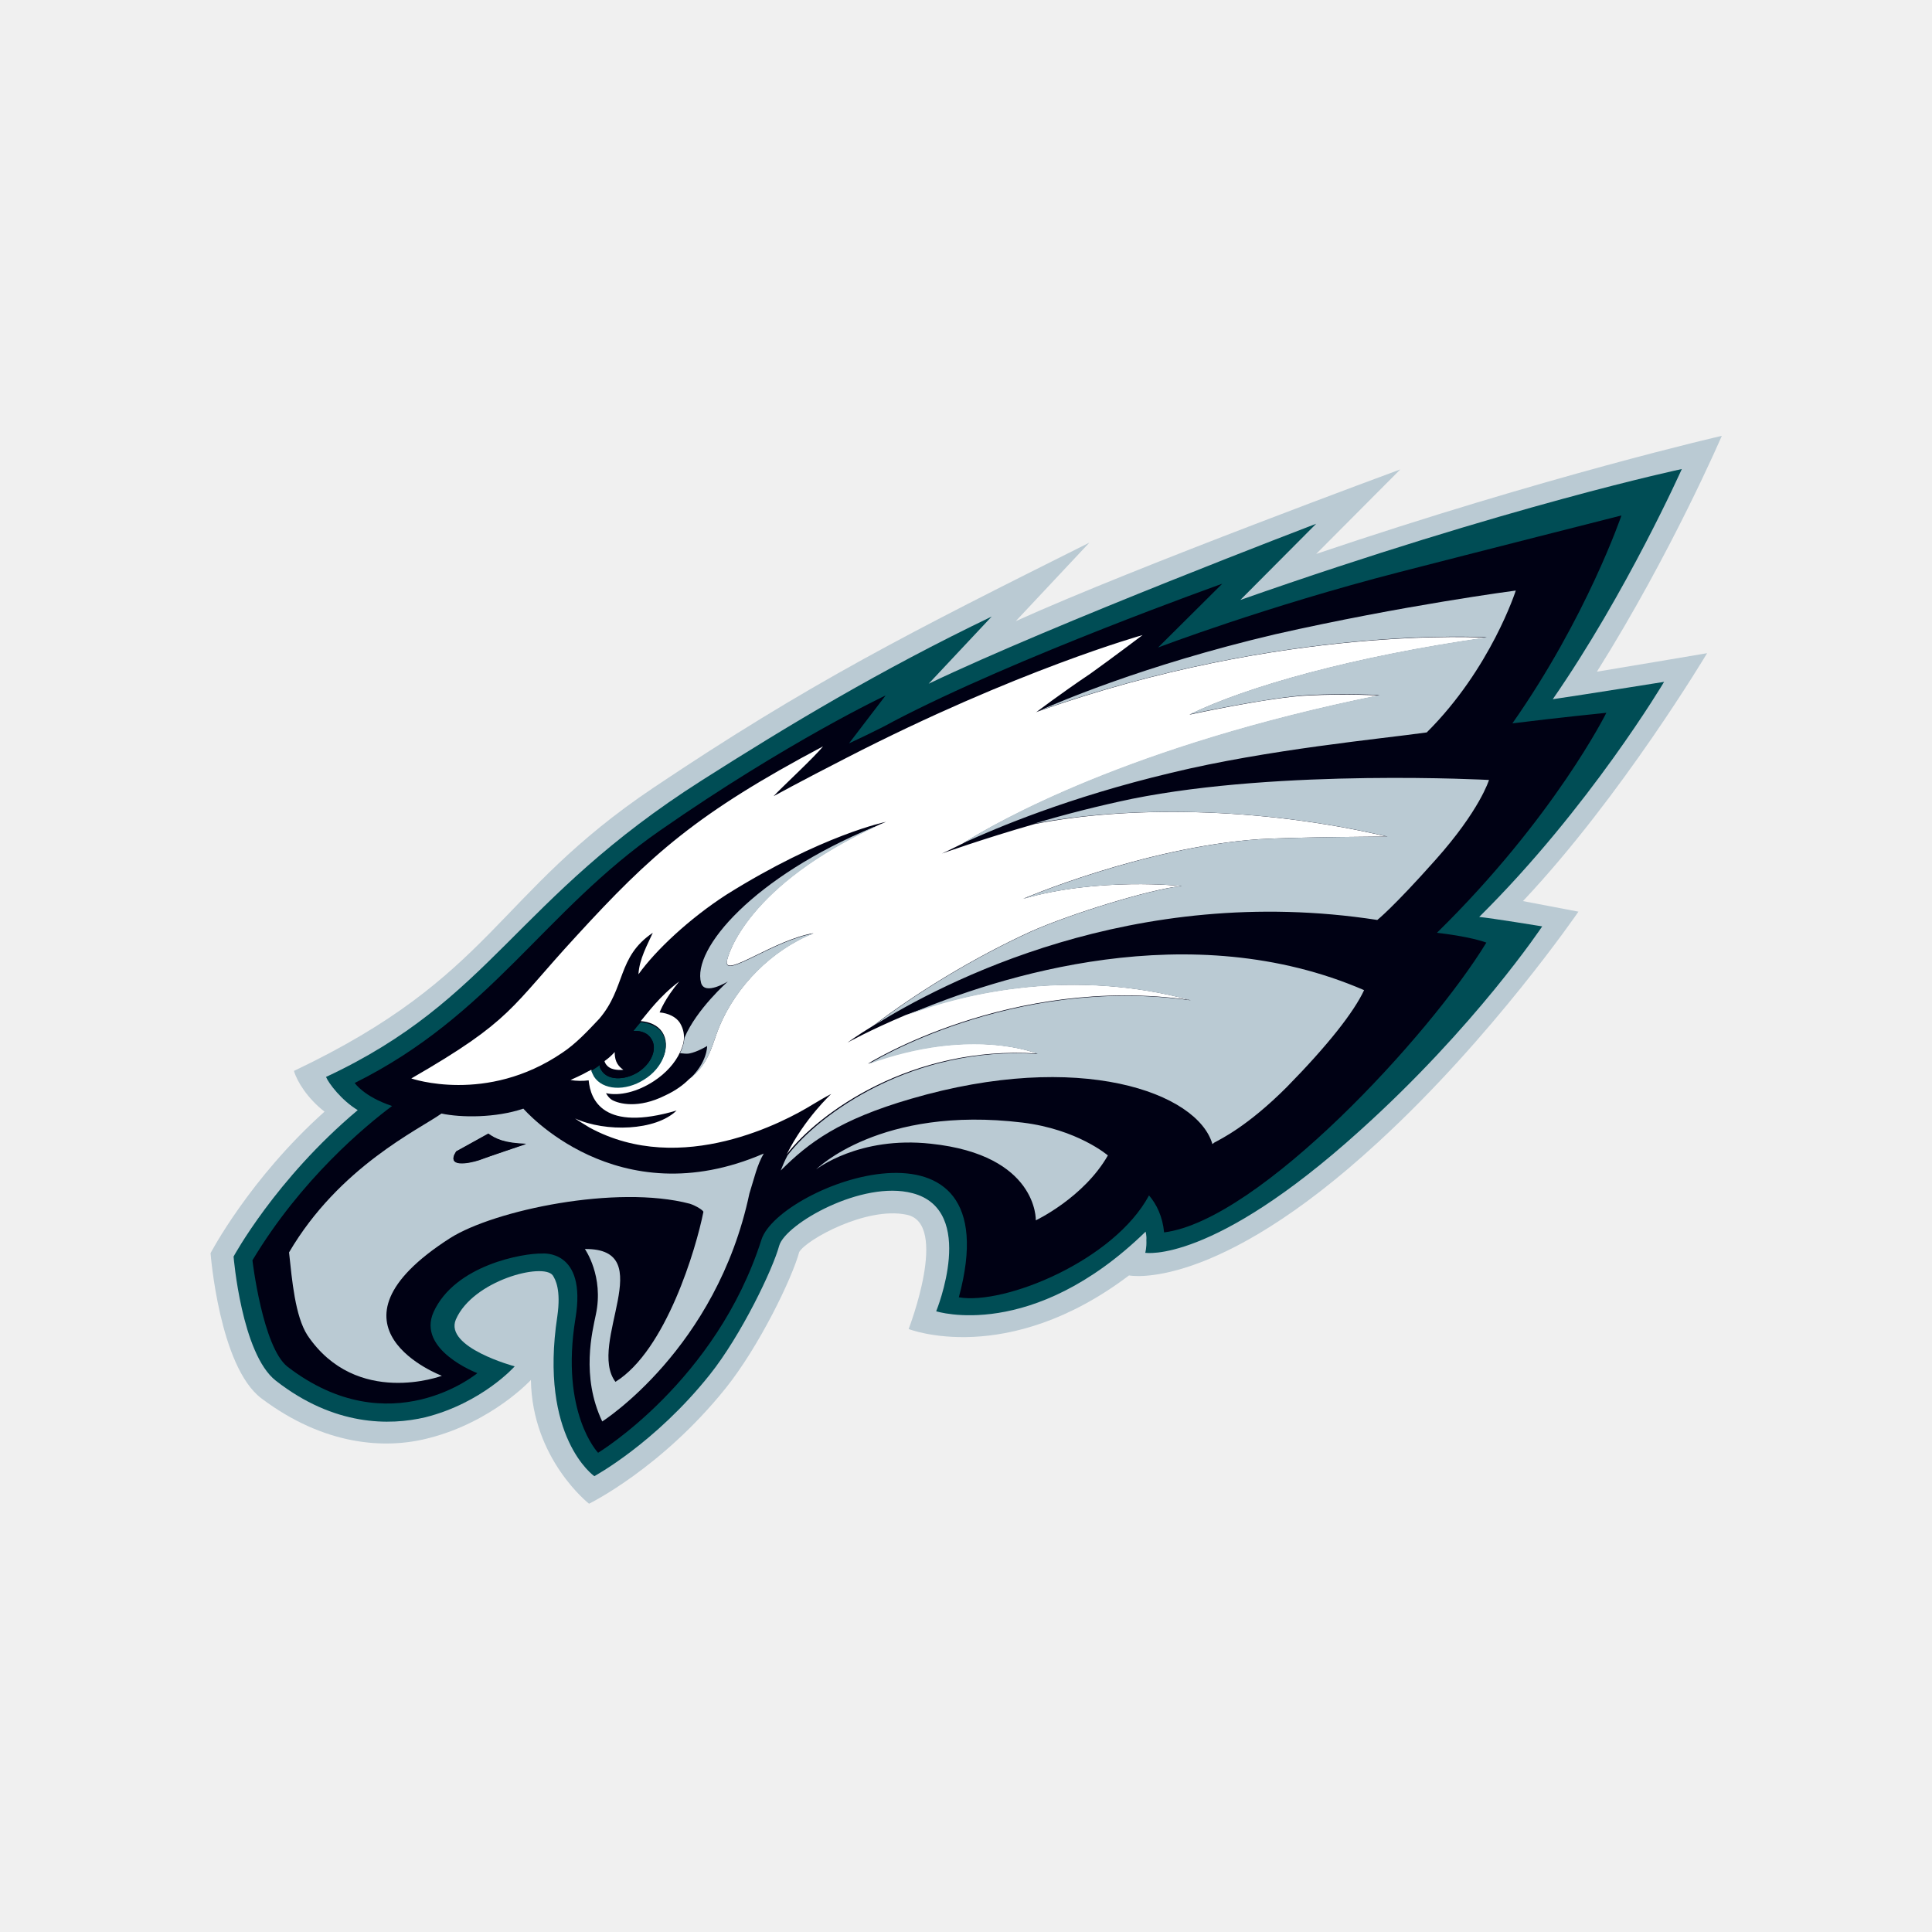
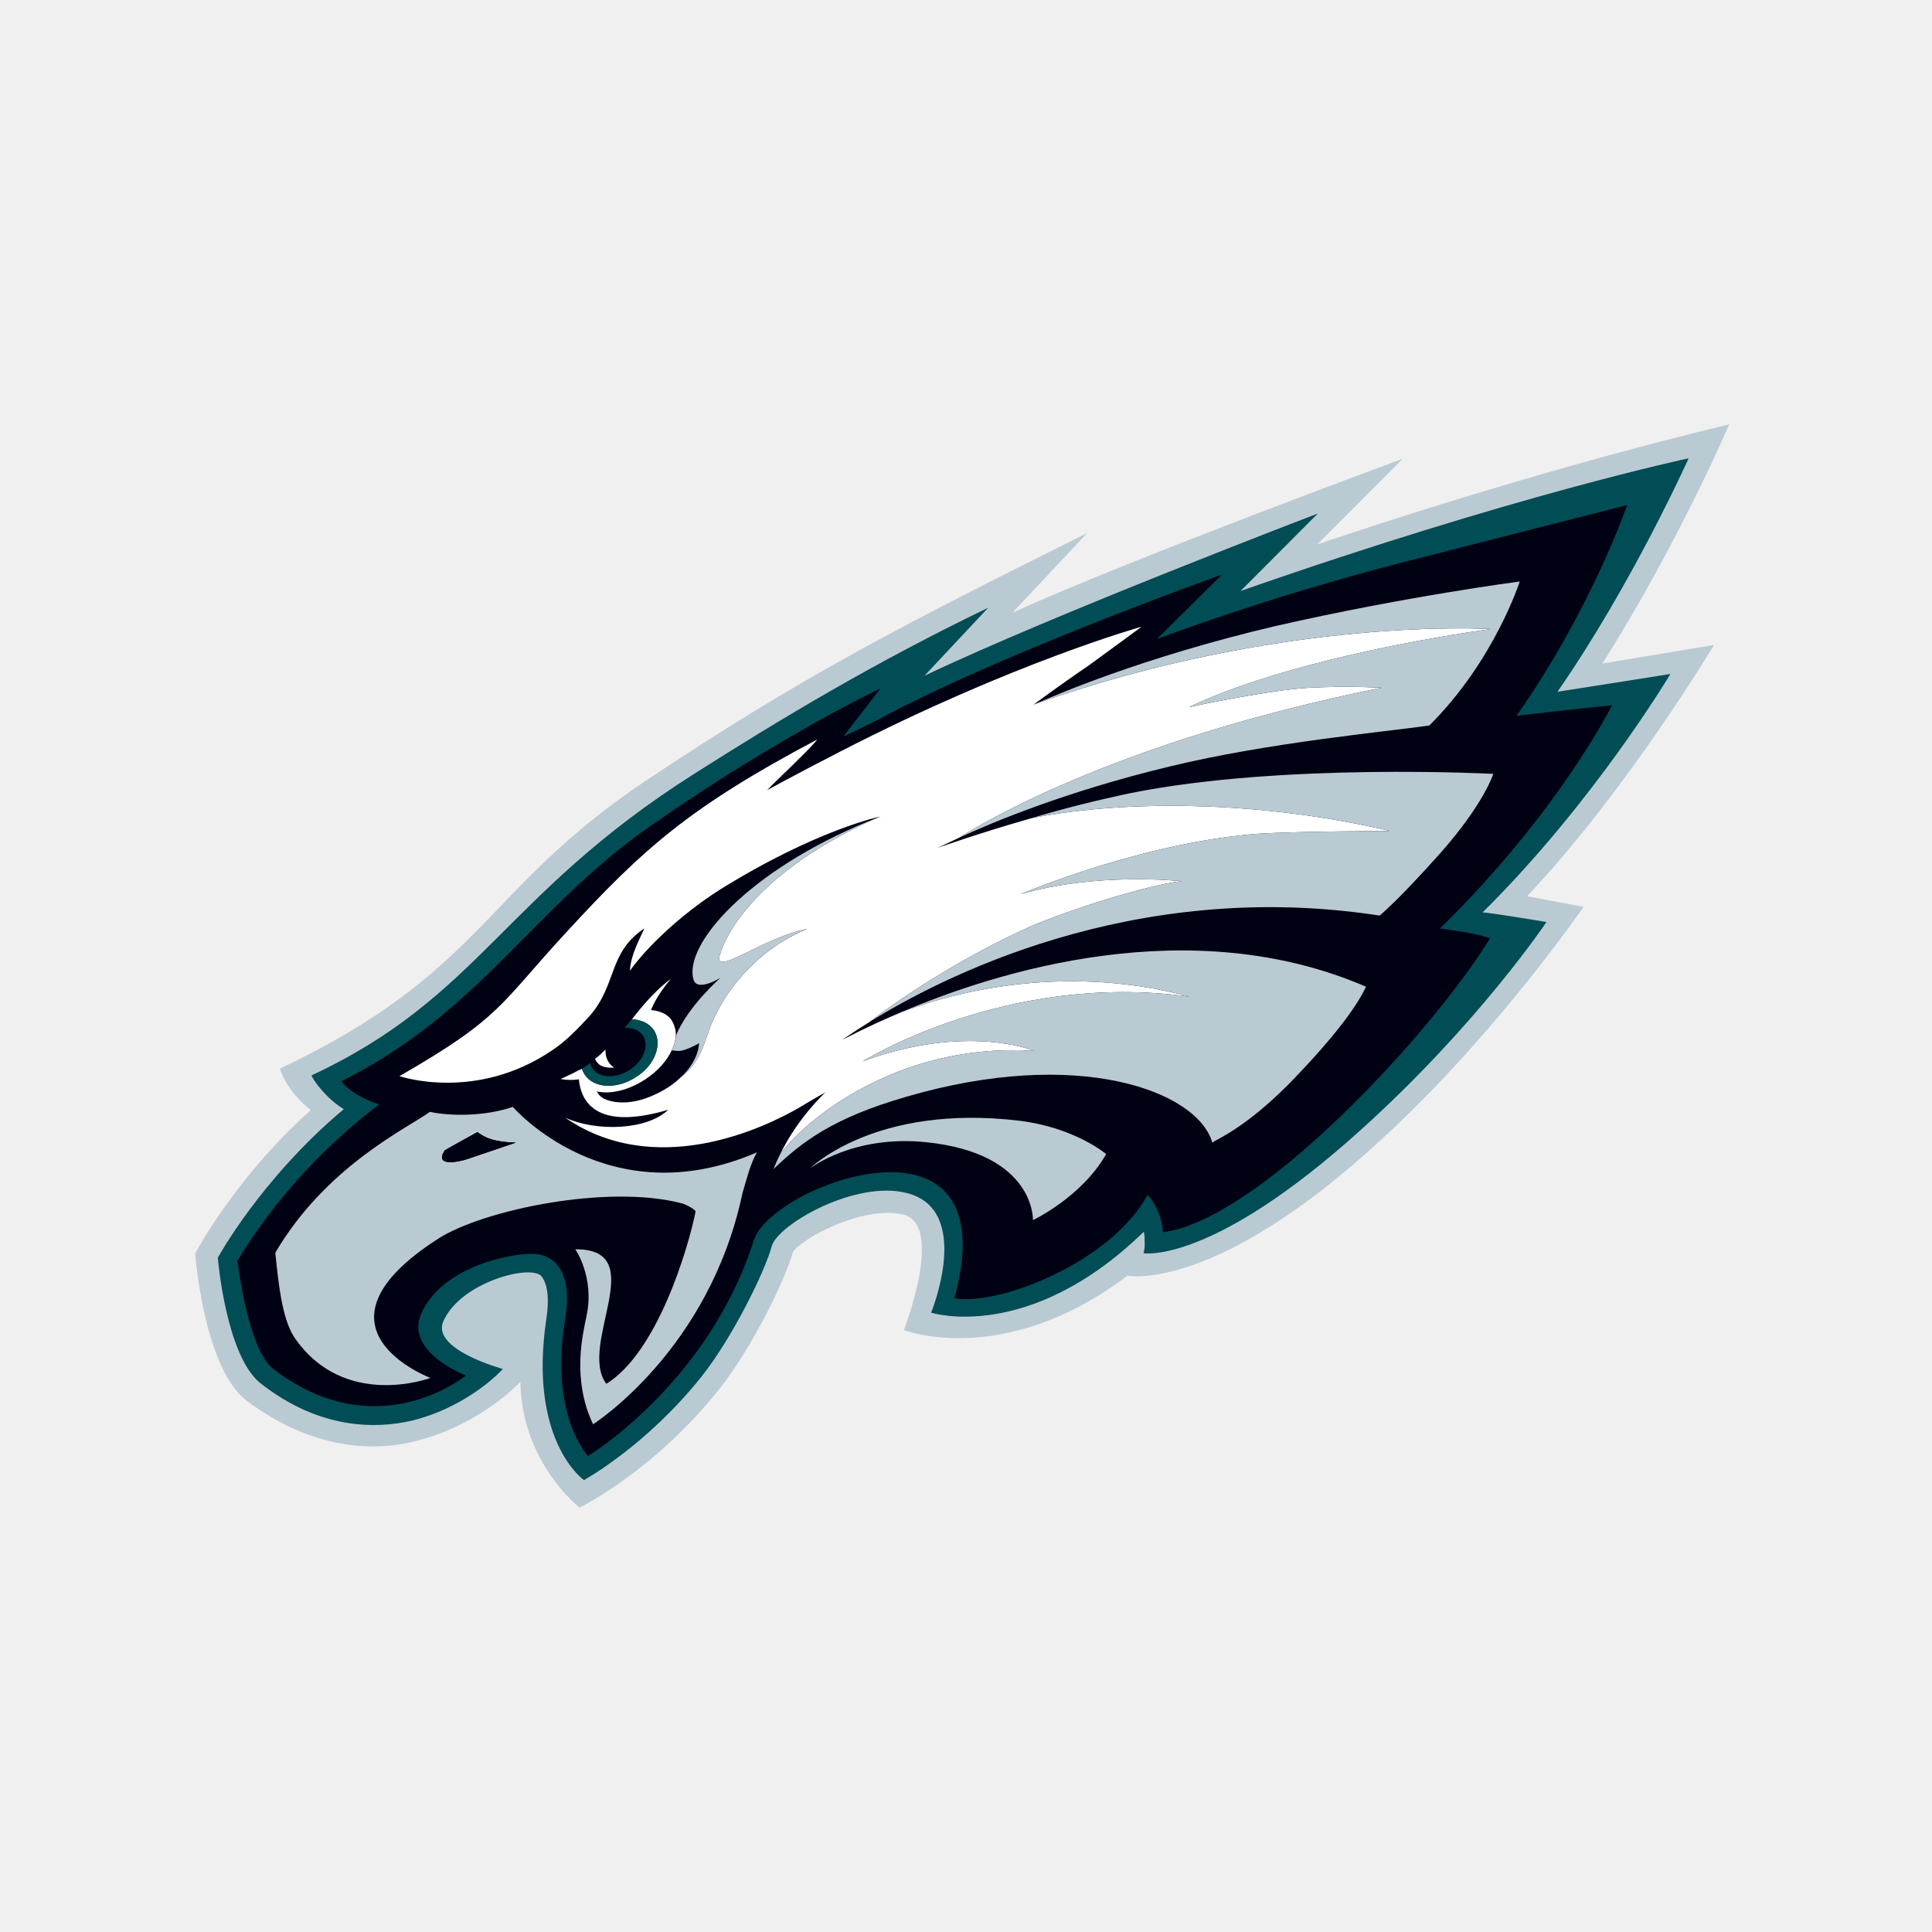
- <svg xmlns="http://www.w3.org/2000/svg" width="512" height="512" viewBox="0 0 512 512">
-   <g>
-     <g>
-       <path fill="#BACAD3" d="M288.7 143.8l-19.5 20.8c32.1-14.5 101.9-40.2 101.9-40.2l-22.3 22.4c61.2-20.7 107.5-31.3 107.5-31.3s-13.3 31-33.1 62.5c3.8-.6 29.2-4.9 29.2-4.9s-22.6 37.9-48.8 65.7l14.7 2.8s-22.8 33.3-53.1 61.1c-43.4 40-66 35.3-66 35.3-32.4 24.5-58.4 14.2-58.4 14.2s10.9-28.1-.6-30.3c-10.6-2.2-26.5 6.6-28.4 9.9-1.9 7-10.6 25-19.5 36.1-17.1 21.3-36.2 30.6-36.2 30.6s-15.1-11.8-15.4-32.8c0 0-10.2 11.1-27 15.4-11.8 3.1-27.9 1.9-44.4-10.5-11.2-8.4-13.5-38.5-13.5-38.5s10.3-19.7 30.2-37.5c-4.5-3.5-7.3-8-8.1-10.8 53.1-25.2 53.1-46.7 95.2-75 41.6-27.9 67.8-41.1 115.6-65" />
-       <path fill="#004D55" d="M262.8 163.4l-16.7 17.8c33-15.8 102.7-42.4 102.7-42.4l-20.1 20.2c71.5-25.1 117-34.7 117-34.7s-14.6 32.7-34.2 61c9.5-1.4 29.5-4.6 29.5-4.6s-19.8 33.4-49 62.3c3.2.3 16.7 2.5 16.7 2.5s-17.6 26.5-48.4 54.2c-39.2 35.4-56.8 32.3-56.8 32.3s.4-1.3.3-3.4c.1-1.1-.2-2.1-.2-2.2-30.1 29.3-55.5 21.1-55.5 21.1s11-26.8-6.3-31.3c-13.3-3.5-33.6 8.1-35.3 13.9-1.7 6.3-10.1 23.8-18.4 34.2-14.5 18.2-30.6 26.9-30.6 26.9s-14.7-10.2-9.8-42.4c1-7-.5-9.7-1.2-10.8-2.5-3.5-21.2 1.3-25.7 11.7-3.1 7.4 15.6 12.4 15.6 12.4s-8.6 9.7-23.7 13.5c-9.4 2.2-24.1 2.4-39.6-9.7-9.1-7.1-11.2-32.9-11.2-32.9s11.1-20.5 32.9-38.8c-4.3-2.6-7.7-7.1-8.4-8.8 44.1-20.6 49.9-47 99.6-78.6 22.8-14.5 47.2-29.2 76.8-43.4" />
-       <path fill="#000114" d="M380.8 247.2c1.8.2 9 1.1 13.1 2.6-15 24.6-60.2 73.6-85.4 76.8-.4-4.2-2-7.5-4-9.8-9.3 17.3-38.3 29.1-50.4 27 14.3-52.8-47.6-29.8-52.3-15.3-12 37.6-43.3 56.5-43.3 56.5s-10.1-10.5-6-35.6c3.1-18.5-8.9-17.2-8.9-17.2-4.9-.1-23 3-28.7 15.5-4.5 10.1 11.6 16.2 11.6 16.2s-23.1 19.2-50.3-1.7c-6.6-5.2-9.3-28.2-9.3-28.2 12.9-21.5 29.9-35.6 37-40.9-7.5-2.5-9.9-6.1-9.9-6.1 36.2-18 50.1-45.5 80.9-66.9 33.9-23.6 59.8-35.8 59.8-35.8l-9.7 12.7s8.2-3.8 11.7-5.8c32.4-17 87.2-36.5 87.2-36.5l-17 16.9s28.3-10.8 64-20c19-4.9 58.8-15 58.8-15s-9.2 27-28.9 55.1c12-1.5 24.9-2.8 24.9-2.8s-13.8 27.8-44.9 58.3m-147.8-28.6c-.4.2-.7.3-1.2.6l1.1-.6h.1m-1.5.6h.3-.3" />
-       <path fill="#fff" d="M274.8 279.2s-17.4-7.3-44.8 2.7c0 0 37.6-23.6 85.4-16.9-31-8.3-59-2.2-75.4 4-9.7 4.1-15.4 7.3-15.4 7.3s2.4-1.8 7-4.6c11.1-8.5 26.4-17.9 41.5-24.8 10.5-4.7 31.5-11.2 40-12.1 0 0-22-2.4-42 3.4 0 0 31.6-13.6 62.5-15.8 10.4-.6 34-.7 34-.7-34.1-8-69.4-8.1-93.5-3.3-13.6 3.9-24.5 7.8-24.5 7.8s2-.9 5.6-2.7c8.6-5.4 44.2-25.8 110.3-39.2 0 0-8.4-.5-18.8 0-10.5.5-31.5 5.1-31.5 5.1 15.1-7.4 43.5-15.4 78.7-20.4 0 0-53.8-3.5-118.7 19.5-.6.2-.8.4-.8.4s6.7-5.1 14.6-10.4c5.6-4 13.8-10.2 13.8-10.2s-33.3 9.3-78.4 32.5c-12.7 6.5-19.4 10.2-19.4 10.2 2-2.2 10.9-10.4 13.1-13.2-33.4 17.7-45.6 28.7-65.3 50.2-17.7 19.2-16.9 22.3-43.8 37.8 0 0 19.9 6.9 40-6.8 3.5-2.3 6.7-5.7 9.8-9 7.1-8.3 4.7-16.4 14.2-22.8-1.4 3.1-3.6 7-3.8 11 4.5-6.3 13.4-14.7 23.3-21.1 25.4-15.9 42.3-19.3 42.3-19.3l-1.9.8c-34.6 15.7-40.1 34.3-40.3 36.3-.3 4.1 12.5-5.8 23-7.6-11.1 4.4-20.5 14-25 24.8-1.9 4.6-2.5 9.7-8 13.9-1.5 1.5-3.5 3-6.3 4.3-7.2 3.6-12.3 2.2-14.1 1.2-1-.6-1.6-1.8-1.6-1.8 3.5.8 8.3-.3 12.7-3.2 3.2-2.1 5.6-4.8 6.9-7.6.7-1.5 2-4.4 0-7.8-1-1.6-3.1-2.6-5.4-2.8.2-.4 1.3-3.5 5.2-8.2-5.2 3.9-8.4 8.4-10.2 10.5 2.4.2 4.5 1.1 5.7 2.9 2.4 3.7.2 9.3-4.8 12.3-5 3.3-11.1 2.9-13.3-.8-.3-.6-.5-.9-.7-1.5-.2.1-.5.3-.8.4-1.5.9-4.7 2.3-4.7 2.3 1.4.3 3.4.3 4.8.1.5 5.3 4 13.7 23.3 8-5.5 5.4-18.8 5.8-26.9 2.1 1.1.8 2.4 1.5 3.8 2.4 24.4 13.3 52.2-1.8 59-6 1.7-1 3.5-2.1 5.1-2.9 0 0-7 6.4-11.8 16 8.4-10.9 33.1-28.9 66.3-26.7" />
-       <path fill="#BACAD3" d="M185.8 260.5c1 3.4 7.1-.4 7.1-.4s-8.3 7.3-11.5 14.9c-.1.4-.1 1.9-1.2 4.1.9.1 1.7.2 2.4.1 2.2-.4 4.8-2 4.8-2s.1 4.4-4.8 8.9c5.5-4.2 6.1-9.4 8-13.9 4.5-10.8 13.9-20.4 25-24.8-10.5 1.8-23.3 11.7-23 7.6.2-2 5.7-20.5 40.3-36.3-.4.2-1.2.6-1.4.5-31.6 13.1-48.2 32.2-45.7 41.3" />
-       <path fill="#004D55" d="M172.6 275.3c1.7 2.6.1 6.6-3.6 8.9-3.7 2.2-8 2.1-9.6-.6-.3-.4-.5-.8-.5-1.3-.7.6-1.5 1-2.2 1.5.2.5.4.9.7 1.5 2.3 3.6 8.3 4 13.3.8 4.9-3 7.1-8.6 4.8-12.3-1.2-1.8-3.4-2.7-5.7-2.9-.6.7-1.3 1.5-1.9 2.3 2.1-.1 3.8.6 4.7 2.1" />
-       <path fill="#000114" d="M169 284.2c3.7-2.4 5.3-6.3 3.6-8.9-.9-1.5-2.7-2.2-4.8-2.1-1.3 1.7-3 3.8-5 5.6 0 1.6.3 3.4 2.3 4.7 0 0-2.3.2-3.7-.6-.8-.5-1.2-1.2-1.3-1.6-.4.3-.9.8-1.2 1.1.1.5.2.9.5 1.3 1.6 2.6 6 2.7 9.6.5" />
-       <path fill="#fff" d="M161.5 282.9c1.4.9 3.7.6 3.7.6-2-1.3-2.3-3.1-2.3-4.7-.8.9-1.7 1.7-2.7 2.4.1.5.5 1.2 1.3 1.7" />
-       <path fill="#BACAD3" d="M367.7 221.7s-23.6.1-34 .7c-30.8 2.2-62.5 15.8-62.5 15.8 20.1-5.8 42-3.4 42-3.4-8.5.9-29.5 7.4-40 12.1-15.1 6.9-30.4 16.3-41.5 24.8 17.8-11.1 68.5-37.9 133.3-27.9 0 0 4.2-3.3 15.4-15.9 11.8-13.2 14.2-21.2 14.2-21.2s-54.9-3-94.6 5c-8.6 1.8-17.8 4.1-26 6.6 24.3-4.7 59.6-4.6 93.7 3.4m-126.3 69.5c44.8-13.1 76-1.6 79.9 12l.5-.4c1.8-1 8.8-4.3 19.2-14.7 10.9-11.1 17.8-19.9 20.5-25.7-46-19.9-96.6-3.9-121.3 6.7 16.4-6.2 44.3-12.4 75.4-4-47.8-6.7-85.4 16.9-85.4 16.9 27.4-10 44.8-2.7 44.8-2.7-33.2-2.2-57.9 15.9-66.3 26.9-.7 1.3-1.3 2.7-1.8 4 7.5-7.5 15.6-13.5 34.5-19m152.6-122.3c-35.2 5-63.6 13-78.7 20.4 0 0 20.9-4.5 31.5-5.1 10.4-.5 18.8 0 18.8 0-66.1 13.3-101.7 33.7-110.3 39.2 8.8-4 27.8-12.1 55.1-18.6 25.6-6.2 55.6-9 67.7-10.7 17-16.9 23.6-37.6 23.6-37.6s-29.8 3.9-63.8 11.6c-35.2 8.3-58.1 18.3-62.6 20.3 64.9-22.9 118.7-19.5 118.7-19.5m-177.7 141s11.3-8.9 30.4-6.8c28.4 3 27.8 20.3 27.8 20.3s12.7-6 19.1-17.2c0 0-8-6.9-22.6-8.7-37.8-4.6-54.7 12.4-54.7 12.4" />
-       <path fill="#BACAD3" d="M139.4 303.2c-5.8-.2-8-1.3-10-2.7-4.8 2.6-8.5 4.7-8.5 4.7-2.8 4.3 3.2 3.2 6 2.3 2.3-.9 12.5-4.3 12.5-4.3m63 2.5c-1.8 3.1-2.5 6.5-3.8 10.6-8.7 41.2-39 60.4-39 60.4-5.7-12-2.6-23.9-1.7-28.3 2.2-10.2-2.9-17.4-2.9-17.4 20-.2.5 25.1 8.1 35.2 13.4-8.3 21.4-35.4 23.3-45 .1-.4-2-1.7-3.6-2.2-19.4-5.1-51.8 1.7-63.5 9.1-36.7 23.5-2.2 36.5-2.2 36.5s-22.6 8.5-35.6-10.7c-3.3-5.1-4.1-14.6-4.9-22 13.3-22.7 34.5-32.6 40.4-36.8 5.1 1.1 14.3 1.2 21.7-1.3 0 0 24.7 28.8 63.7 11.9z" />
-       <path fill="#000114" d="M120.9 305.1c-2.8 4.3 3.2 3.2 6 2.3 2.3-.8 12.5-4.3 12.5-4.3-5.8-.2-8-1.3-10-2.7-4.8 2.7-8.5 4.7-8.5 4.7" />
+ <svg xmlns="http://www.w3.org/2000/svg" width="512px" height="512px" viewBox="0 0 512 512" version="1.1">
+   <defs />
+   <g id="Page-1" stroke="none" stroke-width="1" fill="none" fill-rule="evenodd">
+     <g id="philadelphia-eagles">
+       <g id="svg" transform="translate(52, 112)">
+         <path d="M236.136,29.248 L216.352,50.336 C248.9,35.626 319.749,9.572 319.749,9.572 L297.103,32.257 C359.191,11.311 406.255,0.467 406.255,0.467 C406.255,0.467 392.817,31.991 372.654,63.842 C376.557,63.2 402.241,58.917 402.241,58.917 C402.241,58.917 379.318,97.331 352.691,125.511 L367.646,128.331 C367.646,128.331 344.524,162.148 313.752,190.274 C269.716,230.841 246.792,226.064 246.792,226.064 C213.955,250.87 187.534,240.463 187.534,240.463 C187.534,240.463 198.645,211.983 186.967,209.782 C176.173,207.556 160.078,216.447 158.112,219.845 C156.151,226.966 147.383,245.197 138.355,256.466 C121.009,278.102 101.582,287.534 101.582,287.534 C101.582,287.534 86.213,275.609 85.906,254.23 C85.906,254.23 75.554,265.447 58.463,269.835 C46.466,273.012 30.113,271.775 13.396,259.216 C2.008,250.675 -0.285,220.225 -0.285,220.225 C-0.285,220.225 10.124,200.246 30.374,182.169 C25.791,178.62 23.006,174.065 22.192,171.199 C76.075,145.636 76.044,123.801 118.797,95.132 C161.06,66.877 187.611,53.45 236.136,29.248" id="Fill-1" fill="#BACAD3" />
+         <path d="M209.89,49.05 L192.99,67.087 C226.515,51.085 297.249,24.078 297.249,24.078 L276.753,44.633 C349.34,19.21 395.5,9.459 395.5,9.459 C395.5,9.459 380.639,42.658 360.746,71.32 C370.352,69.851 390.679,66.608 390.679,66.608 C390.679,66.608 370.558,100.44 340.924,129.777 C344.167,130.067 357.827,132.338 357.827,132.338 C357.827,132.338 339.919,159.195 308.731,187.34 C268.967,223.275 251.048,220.114 251.048,220.114 C251.048,220.114 251.496,218.785 251.33,216.712 C251.407,215.578 251.146,214.538 251.115,214.435 C220.52,244.157 194.763,235.868 194.763,235.868 C194.763,235.868 205.936,208.648 188.342,204.172 C174.804,200.66 154.203,212.426 152.529,218.222 C150.851,224.603 142.239,242.361 133.823,252.926 C119.076,271.342 102.747,280.238 102.747,280.238 C102.747,280.238 87.852,269.907 92.83,237.226 C93.846,230.089 92.36,227.368 91.587,226.321 C89.036,222.822 70.032,227.688 65.467,238.189 C62.276,245.666 81.263,250.79 81.263,250.79 C81.263,250.79 72.546,260.616 57.258,264.464 C47.678,266.709 32.759,266.883 17.104,254.636 C7.838,247.394 5.725,221.314 5.725,221.314 C5.725,221.314 17.027,200.483 39.106,181.933 C34.728,179.295 31.334,174.778 30.532,173.005 C75.273,152.119 81.175,125.384 131.608,93.302 C155.055,78.388 179.844,63.53 209.89,49.05" id="Fill-2" fill="#004D55" />
+         <path d="M329.609,134.051 C331.405,134.301 338.72,135.185 342.882,136.64 C327.628,161.542 281.816,211.247 256.204,214.553 C255.823,210.286 254.224,206.921 252.139,204.629 C242.66,222.163 213.241,234.09 200.943,232.054 C215.501,178.54 152.586,201.866 147.82,216.539 C135.681,254.715 103.831,273.842 103.831,273.842 C103.831,273.842 93.558,263.211 97.745,237.787 C100.883,219.056 88.751,220.302 88.751,220.302 C83.829,220.181 65.428,223.325 59.66,236.049 C55.056,246.255 71.458,252.519 71.458,252.519 C71.458,252.519 47.993,271.947 20.386,250.749 C13.65,245.448 10.938,222.144 10.938,222.144 C24.018,200.361 41.304,186.043 48.494,180.69 C40.847,178.174 38.463,174.547 38.463,174.547 C75.187,156.272 89.357,128.41 120.594,106.734 C155.016,82.791 181.335,70.433 181.335,70.433 L171.486,83.188 C171.486,83.188 179.783,79.3 183.339,77.312 C216.183,60.095 271.837,40.277 271.837,40.277 L254.57,57.368 C254.57,57.368 283.284,46.392 319.545,37.085 C338.826,32.118 379.199,21.861 379.199,21.861 C379.199,21.861 369.849,49.239 349.893,77.699 C362.083,76.229 375.198,74.905 375.198,74.905 C375.198,74.905 361.232,103.098 329.609,134.051 M179.63,105.101 C179.186,105.295 178.906,105.439 178.443,105.679 C178.826,105.439 179.135,105.282 179.525,105.119 L179.63,105.101 M178.145,105.635 L178.443,105.679 L178.145,105.635" id="Fill-3" fill="#000113" />
+         <path d="M222.084,166.49 C222.084,166.49 204.421,159.078 176.645,169.253 C176.645,169.253 214.787,145.309 263.343,152.141 C231.853,143.714 203.493,149.922 186.85,156.237 C177.046,160.394 171.184,163.61 171.184,163.61 C171.184,163.61 173.653,161.794 178.316,158.912 C189.576,150.287 205.12,140.781 220.478,133.801 C231.164,129.074 252.462,122.432 261.124,121.528 C261.124,121.528 238.838,119.045 218.465,124.976 C218.465,124.976 250.571,111.193 281.862,108.914 C292.397,108.299 316.334,108.207 316.334,108.207 C281.732,100.095 245.879,99.948 221.413,104.815 C207.571,108.742 196.52,112.683 196.52,112.683 C196.52,112.683 198.515,111.733 202.201,109.989 C210.928,104.468 247.013,83.782 314.146,70.259 C314.146,70.259 305.623,69.722 295.103,70.255 C284.395,70.803 263.145,75.382 263.145,75.382 C278.502,67.894 307.334,59.798 343.008,54.708 C343.008,54.708 288.394,51.202 222.505,74.499 C221.884,74.737 221.668,74.927 221.668,74.927 C221.668,74.927 228.517,69.789 236.484,64.386 C242.161,60.282 250.538,54.083 250.538,54.083 C250.538,54.083 216.709,63.507 170.99,87.011 C158.132,93.602 151.313,97.394 151.313,97.394 C153.308,95.191 162.423,86.808 164.595,83.963 C130.673,101.89 118.312,113.079 98.285,134.845 C80.298,154.265 81.149,157.504 53.865,173.186 C53.865,173.186 74.074,180.145 94.424,166.278 C97.961,163.947 101.216,160.541 104.384,157.112 C111.591,148.694 109.15,140.476 118.759,134.038 C117.349,137.228 115.139,141.147 114.944,145.24 C119.521,138.849 128.521,130.329 138.593,123.887 C164.375,107.8 181.475,104.343 181.475,104.343 C180.717,104.542 180.21,104.922 179.525,105.119 C144.426,121.069 138.781,139.88 138.604,141.889 C138.268,146.09 151.301,136.045 161.945,134.197 C150.681,138.637 141.135,148.377 136.539,159.356 C134.589,164.003 134.02,169.194 128.406,173.497 C126.836,175.014 124.833,176.515 122.061,177.83 C114.722,181.456 109.551,180.016 107.78,179.01 C106.728,178.414 106.151,177.222 106.151,177.222 C109.727,178.079 114.622,176.931 119.036,174.026 C122.311,171.862 124.736,169.122 126.007,166.355 C126.686,164.789 128.072,161.927 126.044,158.466 C125.029,156.8 122.944,155.877 120.526,155.676 C120.723,155.221 121.82,152.113 125.778,147.404 C120.519,151.41 117.231,155.963 115.467,158.09 C117.898,158.246 120.076,159.199 121.297,161.032 C123.682,164.735 121.465,170.461 116.444,173.481 C111.38,176.8 105.203,176.378 102.913,172.707 C102.581,172.135 102.404,171.792 102.193,171.235 C101.981,171.347 101.64,171.521 101.345,171.636 C99.797,172.515 96.579,173.939 96.579,173.939 C98.045,174.277 100.074,174.252 101.408,174.032 C101.895,179.378 105.419,187.939 125.092,182.097 C119.477,187.542 105.979,187.963 97.755,184.179 C98.919,184.989 100.171,185.749 101.661,186.585 C126.441,200.115 154.685,184.765 161.559,180.478 C163.333,179.443 165.067,178.392 166.751,177.486 C166.751,177.486 159.623,183.94 154.814,193.744 C163.346,182.573 188.402,164.246 222.084,166.49" id="Fill-4" fill="#FFFFFF" />
+         <path d="M131.776,147.563 C132.742,151.017 138.95,147.11 138.95,147.11 C138.95,147.11 130.497,154.486 127.231,162.199 C127.111,162.653 127.114,164.1 126.007,166.355 C126.897,166.485 127.753,166.551 128.423,166.48 C130.631,166.042 133.257,164.457 133.257,164.457 C133.257,164.457 133.362,168.904 128.406,173.497 C134.02,169.193 134.588,164.003 136.539,159.356 C141.135,148.377 150.681,138.634 161.945,134.197 C151.301,136.045 138.268,146.09 138.604,141.889 C138.781,139.88 144.426,121.069 179.525,105.119 C179.137,105.282 178.334,105.695 178.146,105.635 C146.017,118.92 129.183,138.367 131.776,147.563" id="Fill-5" fill="#BACAD3" />
+         <path d="M118.388,162.53 C120.076,165.19 118.461,169.191 114.722,171.591 C111,173.864 106.603,173.702 104.983,171.016 C104.665,170.628 104.507,170.164 104.452,169.685 C103.725,170.258 102.908,170.715 102.194,171.237 C102.404,171.794 102.581,172.137 102.916,172.708 C105.207,176.38 111.381,176.801 116.445,173.483 C121.467,170.462 123.682,164.737 121.3,161.035 C120.079,159.199 117.898,158.247 115.469,158.092 C114.885,158.783 114.194,159.569 113.503,160.437 C115.652,160.342 117.468,161.053 118.388,162.53" id="Fill-6" fill="#004D55" />
+         <path d="M114.726,171.591 C118.461,169.191 120.076,165.192 118.391,162.53 C117.472,161.053 115.652,160.342 113.504,160.435 C112.143,162.194 110.501,164.256 108.456,166.129 C108.433,167.75 108.768,169.613 110.776,170.929 C110.776,170.929 108.474,171.172 107.03,170.27 C106.246,169.736 105.833,169.011 105.7,168.611 C105.254,168.96 104.837,169.442 104.453,169.685 C104.507,170.164 104.667,170.631 104.983,171.016 C106.603,173.702 111.001,173.864 114.726,171.591" id="Fill-7" fill="#000113" />
+         <path d="M107.03,170.27 C108.473,171.172 110.776,170.929 110.776,170.929 C108.763,169.613 108.433,167.75 108.456,166.129 C107.608,166.996 106.686,167.863 105.7,168.611 C105.829,169.011 106.242,169.736 107.03,170.27" id="Fill-8" fill="#FFFFFF" />
+         <path d="M316.336,108.205 C316.336,108.205 292.4,108.297 281.862,108.913 C250.572,111.193 218.469,124.974 218.469,124.974 C238.838,119.044 261.127,121.528 261.127,121.528 C252.465,122.431 231.167,129.072 220.479,133.799 C205.123,140.779 189.577,150.286 178.316,158.908 C196.363,147.65 247.816,120.481 313.606,130.636 C313.606,130.636 317.889,127.291 329.282,114.562 C341.271,101.134 343.739,93.087 343.739,93.087 C343.739,93.087 288.055,90.095 247.757,98.156 C239.077,99.966 229.7,102.3 221.415,104.809 C245.882,99.947 281.736,100.091 316.336,108.205 M188.165,178.657 C233.612,165.361 265.333,177.034 269.296,190.848 L269.754,190.492 C271.566,189.443 278.641,186.181 289.232,175.591 C300.286,164.329 307.261,155.408 310.004,149.488 C263.314,129.322 211.986,145.503 186.85,156.237 C203.495,149.922 231.854,143.712 263.345,152.138 C214.788,145.309 176.646,169.252 176.646,169.252 C204.424,159.076 222.088,166.488 222.088,166.488 C188.402,164.244 163.346,182.571 154.818,193.744 C154.134,195.072 153.528,196.483 152.973,197.83 C160.753,190.369 168.975,184.211 188.165,178.657 M343.008,54.705 C307.334,59.793 278.502,67.891 263.145,75.379 C263.145,75.379 284.395,70.799 295.103,70.251 C305.623,69.718 314.146,70.255 314.146,70.255 C247.013,83.779 210.928,104.465 202.201,109.985 C211.117,105.895 230.372,97.764 258.12,91.091 C284.125,84.802 314.518,82.008 326.784,80.263 C344.08,63.077 350.74,42.102 350.74,42.102 C350.74,42.102 320.486,46.038 286.029,53.905 C250.27,62.325 227.091,72.483 222.505,74.497 C288.394,51.199 343.008,54.705 343.008,54.705 M162.669,197.645 C162.669,197.645 174.096,188.656 193.573,190.709 C222.408,193.728 221.745,211.337 221.745,211.337 C221.745,211.337 234.61,205.292 241.145,193.854 C241.145,193.854 233.001,186.855 218.211,185.011 C179.858,180.4 162.669,197.645 162.669,197.645" id="Fill-9" fill="#BACAD3" />
+         <path d="M84.68,190.804 C78.789,190.632 76.609,189.526 74.505,188.025 C69.619,190.705 65.893,192.821 65.893,192.821 C63.005,197.17 69.142,196.077 71.981,195.122 C74.306,194.32 84.68,190.804 84.68,190.804 M148.593,193.39 C146.812,196.542 146.018,200.004 144.765,204.178 C135.977,245.947 105.171,265.44 105.171,265.44 C99.378,253.234 102.565,241.21 103.434,236.733 C105.634,226.436 100.462,219.078 100.462,219.078 C120.799,218.924 100.975,244.498 108.692,254.729 C122.258,246.323 130.361,218.85 132.339,209.097 C132.426,208.739 130.355,207.377 128.698,206.904 C108.976,201.724 76.08,208.672 64.279,216.17 C27.052,239.985 62.079,253.168 62.079,253.168 C62.079,253.168 39.171,261.779 25.962,242.351 C22.608,237.153 21.769,227.561 20.951,219.99 C34.487,196.961 56.008,186.954 61.93,182.648 C67.07,183.801 76.492,183.907 83.903,181.337 C83.904,181.337 108.996,210.488 148.593,193.39" id="Fill-10" fill="#BACAD3" />
+         <path d="M65.893,192.824 C63.005,197.173 69.139,196.077 71.979,195.124 C74.306,194.32 84.68,190.804 84.68,190.804 C78.789,190.632 76.609,189.526 74.505,188.025 C69.619,190.707 65.893,192.824 65.893,192.824" id="Fill-11" fill="#000113" />
+       </g>
    </g>
  </g>
</svg>
